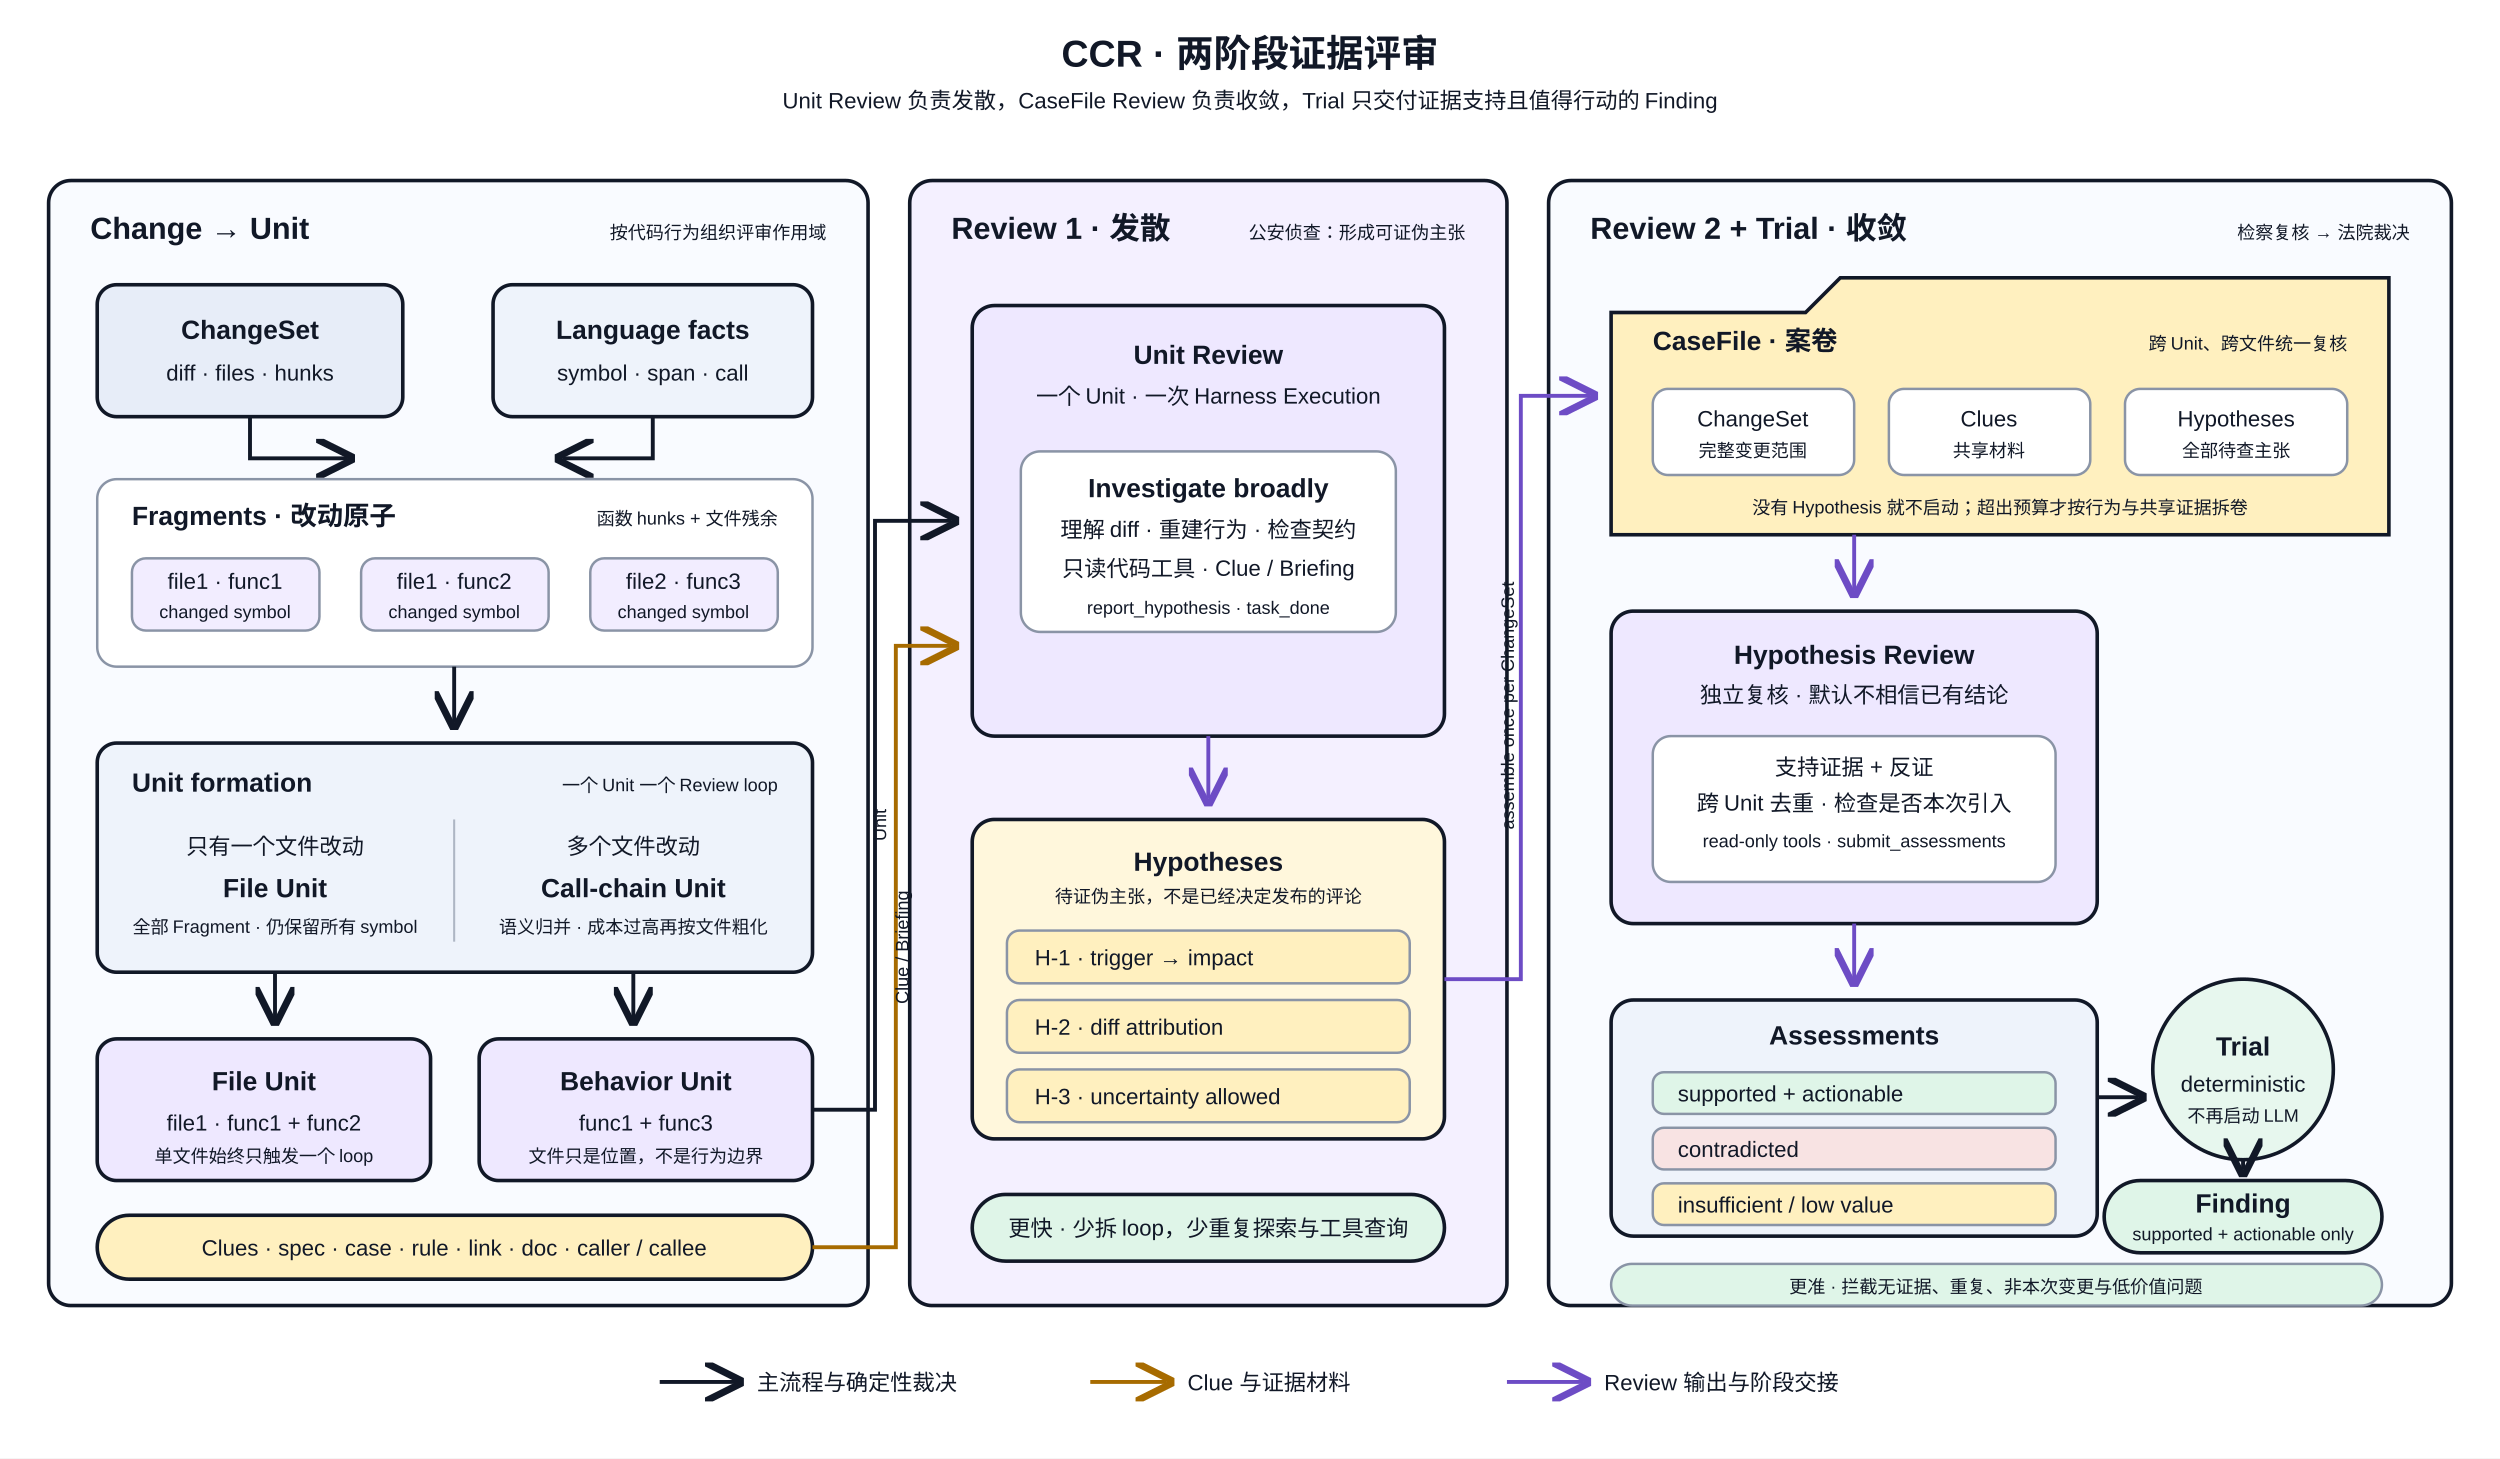
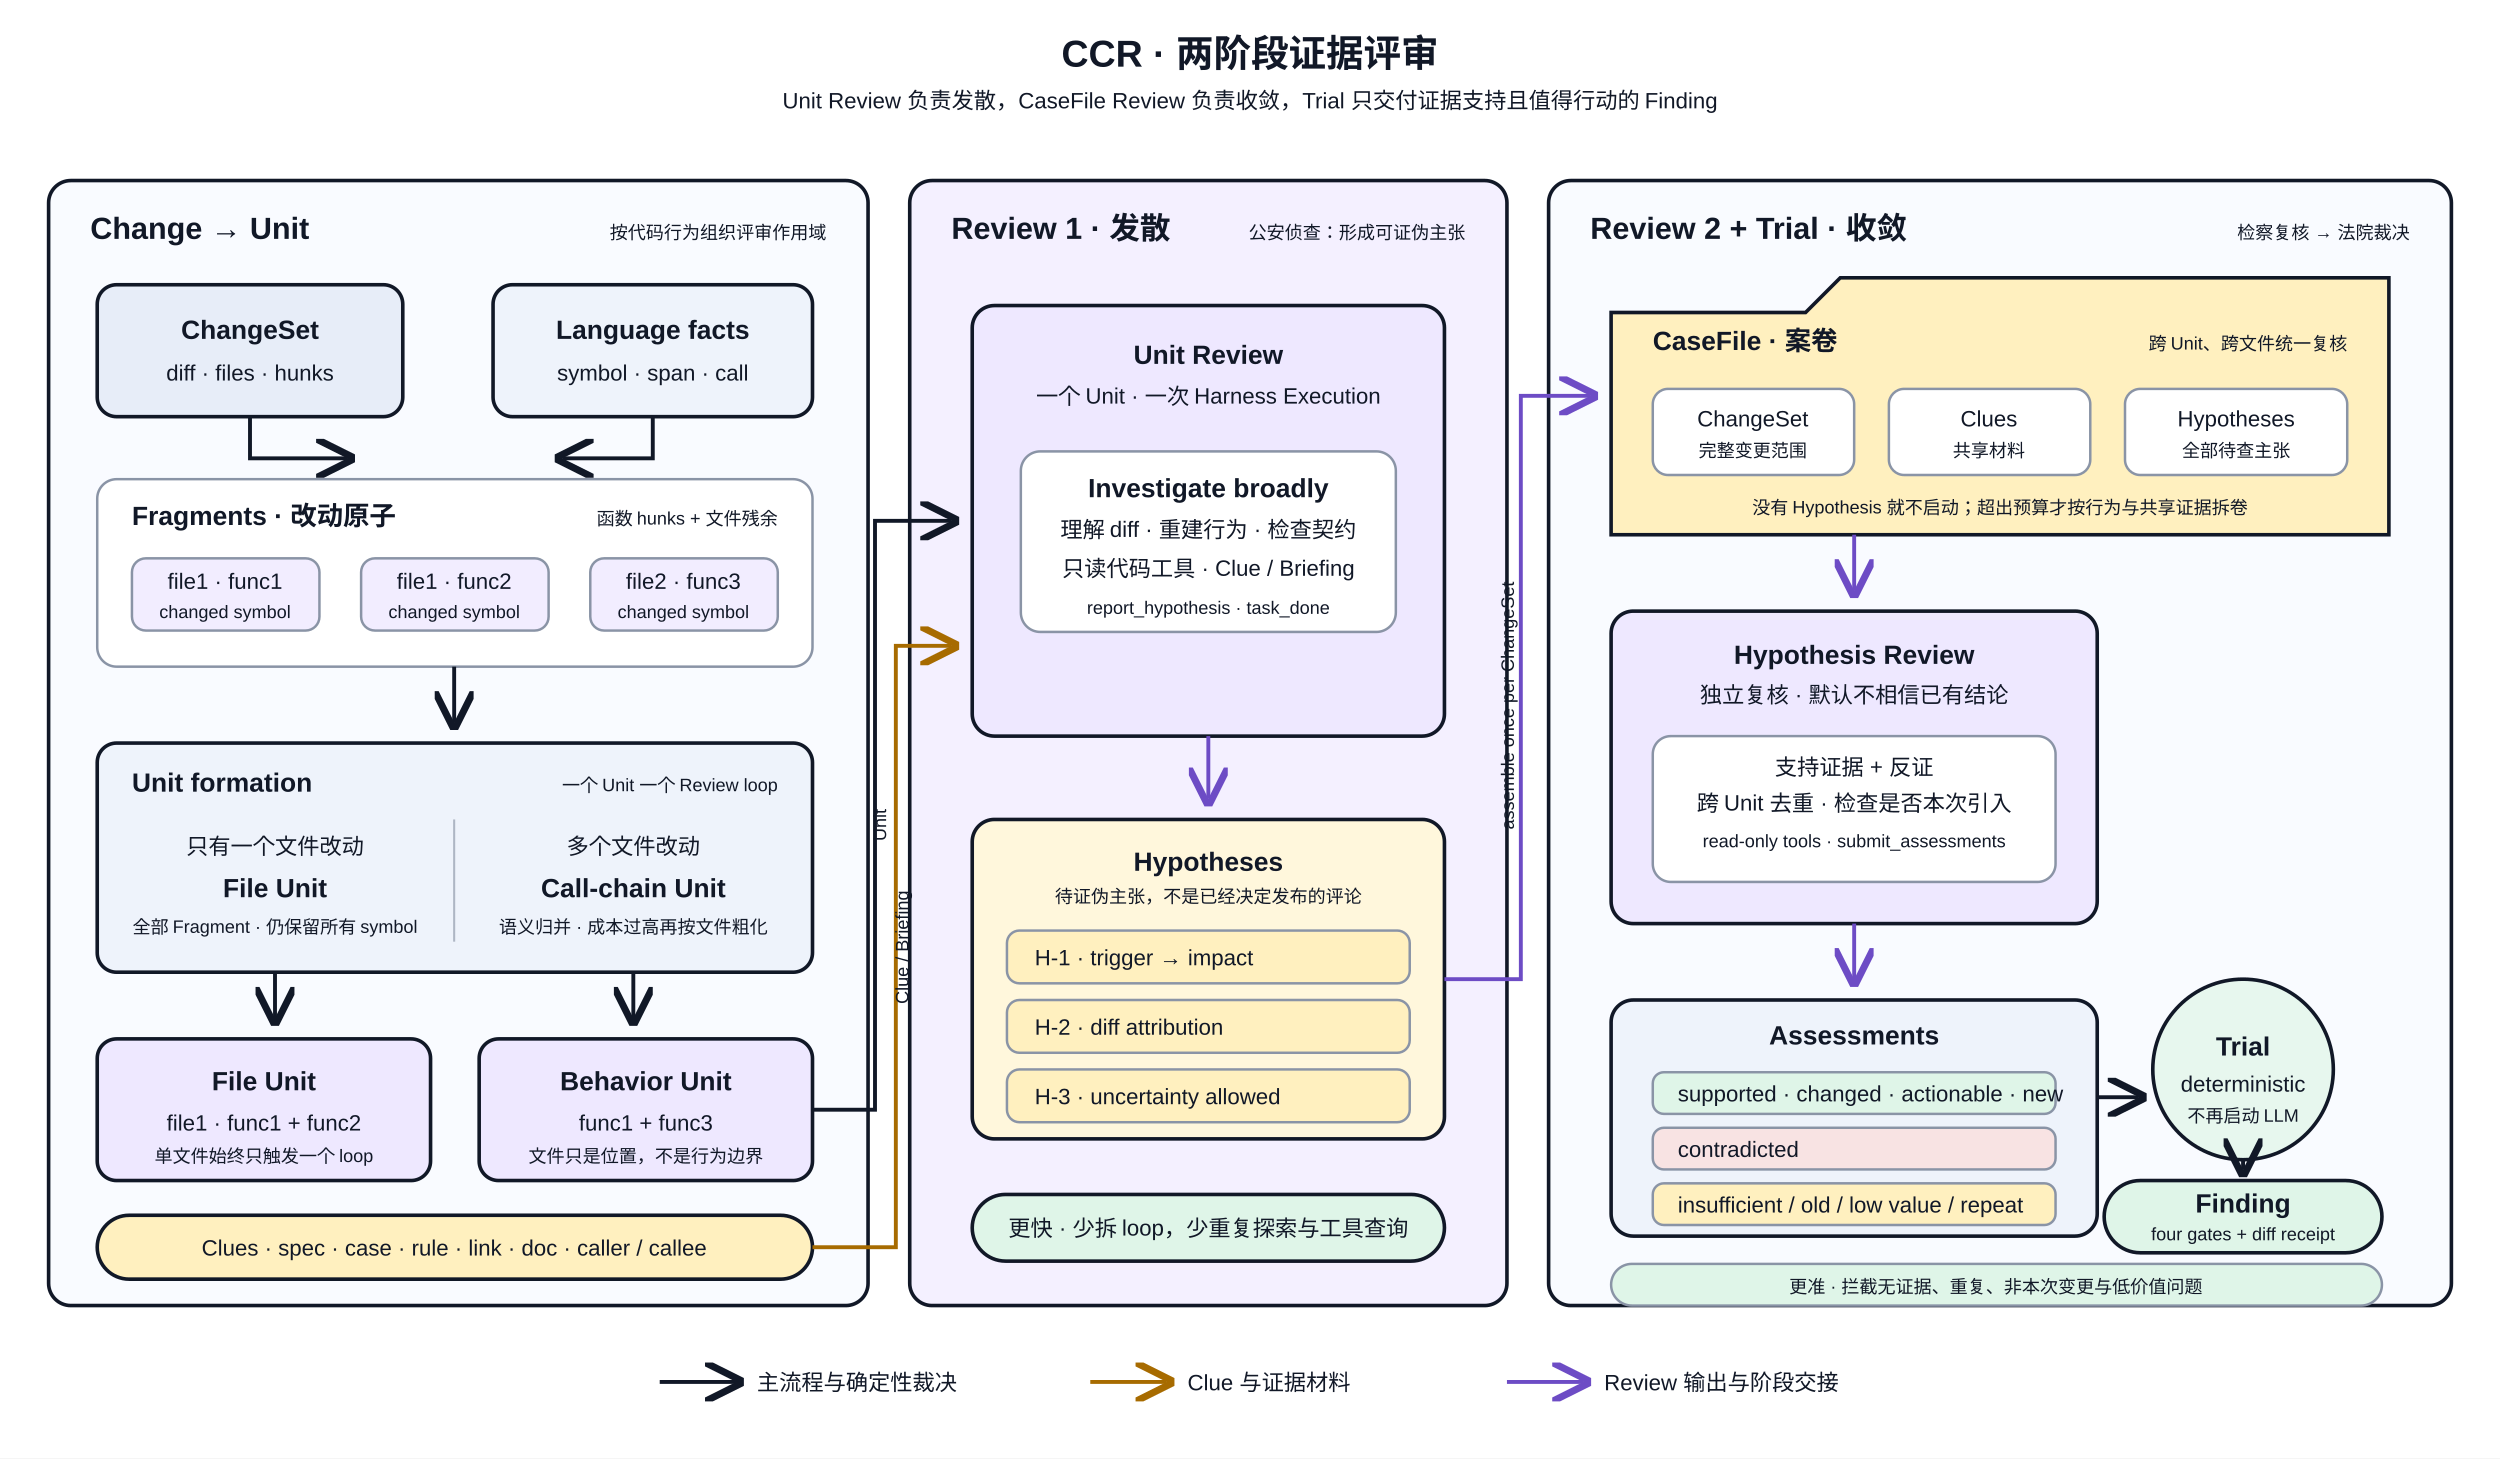
<svg xmlns="http://www.w3.org/2000/svg" width="1800" height="1050" viewBox="0 0 1800 1050">
  <defs>
    <marker id="arrow" markerWidth="10" markerHeight="10" refX="8" refY="5" orient="auto">
      <path d="M0,0 L10,5 L0,10" fill="none" stroke="#111827" stroke-width="1.8" />
    </marker>
    <marker id="review-arrow" markerWidth="10" markerHeight="10" refX="8" refY="5" orient="auto">
      <path d="M0,0 L10,5 L0,10" fill="none" stroke="#6d4cc5" stroke-width="1.8" />
    </marker>
    <marker id="evidence-arrow" markerWidth="10" markerHeight="10" refX="8" refY="5" orient="auto">
      <path d="M0,0 L10,5 L0,10" fill="none" stroke="#a76b00" stroke-width="1.8" />
    </marker>
    <style>
      text {
        font-family: -apple-system, BlinkMacSystemFont, "Segoe UI", "PingFang SC", Arial, sans-serif;
        fill: #111827;
      }
      .title { font-size: 27px; font-weight: 650; }
      .section-title { font-size: 22px; font-weight: 650; }
      .label { font-size: 19px; font-weight: 600; }
      .small { font-size: 16px; }
      .tiny { font-size: 13px; }
      .box { stroke: #111827; stroke-width: 2.6; }
      .soft-box { stroke: #8a94a6; stroke-width: 1.8; }
      .flow { fill: none; stroke: #111827; stroke-width: 2.8; marker-end: url(#arrow); }
      .review-flow {
        fill: none;
        stroke: #6d4cc5;
        stroke-width: 2.8;
        marker-end: url(#review-arrow);
      }
      .evidence-flow {
        fill: none;
        stroke: #a76b00;
        stroke-width: 2.8;
        marker-end: url(#evidence-arrow);
      }
      .divider { stroke: #aeb6c4; stroke-width: 1.5; }
    </style>
  </defs>
  <rect width="1800" height="1050" fill="#ffffff" />
  <text x="900" y="48" text-anchor="middle" class="title">CCR · 两阶段证据评审</text>
  <text x="900" y="78" text-anchor="middle" class="small">
    Unit Review 负责发散，CaseFile Review 负责收敛，Trial 只交付证据支持且值得行动的 Finding
  </text>
  <rect x="35" y="130" width="590" height="810" rx="16" fill="#f9fbff" class="box" />
  <text x="65" y="172" class="section-title">Change → Unit</text>
  <text x="595" y="172" text-anchor="end" class="tiny">按代码行为组织评审作用域</text>
  <rect x="70" y="205" width="220" height="95" rx="14" fill="#e7edf8" class="box" />
  <text x="180" y="244" text-anchor="middle" class="label">ChangeSet</text>
  <text x="180" y="274" text-anchor="middle" class="small">diff · files · hunks</text>
  <rect x="355" y="205" width="230" height="95" rx="14" fill="#eef3fb" class="box" />
  <text x="470" y="244" text-anchor="middle" class="label">Language facts</text>
  <text x="470" y="274" text-anchor="middle" class="small">symbol · span · call</text>
  <path d="M180 300 V330 H250" class="flow" />
  <path d="M470 300 V330 H405" class="flow" />
  <rect x="70" y="345" width="515" height="135" rx="14" fill="#ffffff" class="soft-box" />
  <text x="95" y="378" class="label">Fragments · 改动原子</text>
  <text x="560" y="378" text-anchor="end" class="tiny">函数 hunks + 文件残余</text>
  <rect x="95" y="402" width="135" height="52" rx="10" fill="#f2edff" class="soft-box" />
  <text x="162" y="424" text-anchor="middle" class="small">file1 · func1</text>
  <text x="162" y="445" text-anchor="middle" class="tiny">changed symbol</text>
  <rect x="260" y="402" width="135" height="52" rx="10" fill="#f2edff" class="soft-box" />
  <text x="327" y="424" text-anchor="middle" class="small">file1 · func2</text>
  <text x="327" y="445" text-anchor="middle" class="tiny">changed symbol</text>
  <rect x="425" y="402" width="135" height="52" rx="10" fill="#f2edff" class="soft-box" />
  <text x="492" y="424" text-anchor="middle" class="small">file2 · func3</text>
  <text x="492" y="445" text-anchor="middle" class="tiny">changed symbol</text>
  <line x1="327" y1="480" x2="327" y2="520" class="flow" />
  <rect x="70" y="535" width="515" height="165" rx="14" fill="#eef3fb" class="box" />
  <text x="95" y="570" class="label">Unit formation</text>
  <text x="560" y="570" text-anchor="end" class="tiny">一个 Unit 一个 Review loop</text>
  <line x1="327" y1="590" x2="327" y2="678" class="divider" />
  <text x="198" y="615" text-anchor="middle" class="small">只有一个文件改动</text>
  <text x="198" y="646" text-anchor="middle" class="label">File Unit</text>
  <text x="198" y="672" text-anchor="middle" class="tiny">全部 Fragment · 仍保留所有 symbol</text>
  <text x="456" y="615" text-anchor="middle" class="small">多个文件改动</text>
  <text x="456" y="646" text-anchor="middle" class="label">Call-chain Unit</text>
  <text x="456" y="672" text-anchor="middle" class="tiny">语义归并 · 成本过高再按文件粗化</text>
  <path d="M198 700 V733" class="flow" />
  <path d="M456 700 V733" class="flow" />
  <rect x="70" y="748" width="240" height="102" rx="14" fill="#eee8ff" class="box" />
  <text x="190" y="785" text-anchor="middle" class="label">File Unit</text>
  <text x="190" y="814" text-anchor="middle" class="small">file1 · func1 + func2</text>
  <text x="190" y="837" text-anchor="middle" class="tiny">单文件始终只触发一个 loop</text>
  <rect x="345" y="748" width="240" height="102" rx="14" fill="#eee8ff" class="box" />
  <text x="465" y="785" text-anchor="middle" class="label">Behavior Unit</text>
  <text x="465" y="814" text-anchor="middle" class="small">func1 + func3</text>
  <text x="465" y="837" text-anchor="middle" class="tiny">文件只是位置，不是行为边界</text>
  <rect x="70" y="875" width="515" height="46" rx="23" fill="#fff0bf" class="box" />
  <text x="327" y="904" text-anchor="middle" class="small">
    Clues · spec · case · rule · link · doc · caller / callee
  </text>
  <rect x="655" y="130" width="430" height="810" rx="16" fill="#f4f0ff" class="box" />
  <text x="685" y="172" class="section-title">Review 1 · 发散</text>
  <text x="1055" y="172" text-anchor="end" class="tiny">公安侦查：形成可证伪主张</text>
  <rect x="700" y="220" width="340" height="310" rx="16" fill="#eee8ff" class="box" />
  <text x="870" y="262" text-anchor="middle" class="label">Unit Review</text>
  <text x="870" y="291" text-anchor="middle" class="small">一个 Unit · 一次 Harness Execution</text>
  <rect x="735" y="325" width="270" height="130" rx="14" fill="#ffffff" class="soft-box" />
  <text x="870" y="358" text-anchor="middle" class="label">Investigate broadly</text>
  <text x="870" y="387" text-anchor="middle" class="small">理解 diff · 重建行为 · 检查契约</text>
  <text x="870" y="415" text-anchor="middle" class="small">只读代码工具 · Clue / Briefing</text>
  <text x="870" y="442" text-anchor="middle" class="tiny">report_hypothesis · task_done</text>
  <path d="M585 799 H630 V375 H685" class="flow" />
  <text x="638" y="594" text-anchor="middle" class="tiny" transform="rotate(-90 638 594)">Unit</text>
  <path d="M585 898 H645 V465 H685" class="evidence-flow" />
  <text x="654" y="682" text-anchor="middle" class="tiny" transform="rotate(-90 654 682)">Clue / Briefing</text>
  <line x1="870" y1="530" x2="870" y2="575" class="review-flow" />
  <rect x="700" y="590" width="340" height="230" rx="16" fill="#fff7dc" class="box" />
  <text x="870" y="627" text-anchor="middle" class="label">Hypotheses</text>
  <text x="870" y="650" text-anchor="middle" class="tiny">待证伪主张，不是已经决定发布的评论</text>
  <rect x="725" y="670" width="290" height="38" rx="9" fill="#fff0bf" class="soft-box" />
  <text x="745" y="695" class="small">H-1 · trigger → impact</text>
  <rect x="725" y="720" width="290" height="38" rx="9" fill="#fff0bf" class="soft-box" />
  <text x="745" y="745" class="small">H-2 · diff attribution</text>
  <rect x="725" y="770" width="290" height="38" rx="9" fill="#fff0bf" class="soft-box" />
  <text x="745" y="795" class="small">H-3 · uncertainty allowed</text>
  <rect x="700" y="860" width="340" height="48" rx="24" fill="#dff5e8" class="box" />
  <text x="870" y="890" text-anchor="middle" class="small">更快 · 少拆 loop，少重复探索与工具查询</text>
  <rect x="1115" y="130" width="650" height="810" rx="16" fill="#f9fbff" class="box" />
  <text x="1145" y="172" class="section-title">Review 2 + Trial · 收敛</text>
  <text x="1735" y="172" text-anchor="end" class="tiny">检察复核 → 法院裁决</text>
  <path d="M1040 705 H1095 V285 H1145" class="review-flow" />
  <text x="1090" y="508" text-anchor="middle" class="tiny" transform="rotate(-90 1090 508)">
    assemble once per ChangeSet
  </text>
  <path d="M1160 225 H1300 L1325 200 H1720 V385 H1160 Z" fill="#fff0bf" class="box" />
  <text x="1190" y="252" class="label">CaseFile · 案卷</text>
  <text x="1690" y="252" text-anchor="end" class="tiny">跨 Unit、跨文件统一复核</text>
  <rect x="1190" y="280" width="145" height="62" rx="11" fill="#ffffff" class="soft-box" />
  <text x="1262" y="307" text-anchor="middle" class="small">ChangeSet</text>
  <text x="1262" y="329" text-anchor="middle" class="tiny">完整变更范围</text>
  <rect x="1360" y="280" width="145" height="62" rx="11" fill="#ffffff" class="soft-box" />
  <text x="1432" y="307" text-anchor="middle" class="small">Clues</text>
  <text x="1432" y="329" text-anchor="middle" class="tiny">共享材料</text>
  <rect x="1530" y="280" width="160" height="62" rx="11" fill="#ffffff" class="soft-box" />
  <text x="1610" y="307" text-anchor="middle" class="small">Hypotheses</text>
  <text x="1610" y="329" text-anchor="middle" class="tiny">全部待查主张</text>
  <text x="1440" y="370" text-anchor="middle" class="tiny">
    没有 Hypothesis 就不启动；超出预算才按行为与共享证据拆卷
  </text>
  <line x1="1335" y1="385" x2="1335" y2="425" class="review-flow" />
  <rect x="1160" y="440" width="350" height="225" rx="16" fill="#eee8ff" class="box" />
  <text x="1335" y="478" text-anchor="middle" class="label">Hypothesis Review</text>
  <text x="1335" y="506" text-anchor="middle" class="small">独立复核 · 默认不相信已有结论</text>
  <rect x="1190" y="530" width="290" height="105" rx="13" fill="#ffffff" class="soft-box" />
  <text x="1335" y="558" text-anchor="middle" class="small">支持证据 + 反证</text>
  <text x="1335" y="584" text-anchor="middle" class="small">跨 Unit 去重 · 检查是否本次引入</text>
  <text x="1335" y="610" text-anchor="middle" class="tiny">read-only tools · submit_assessments</text>
  <line x1="1335" y1="665" x2="1335" y2="705" class="review-flow" />
  <rect x="1160" y="720" width="350" height="170" rx="16" fill="#eef3fb" class="box" />
  <text x="1335" y="752" text-anchor="middle" class="label">Assessments</text>
  <rect x="1190" y="772" width="290" height="30" rx="8" fill="#dff5e8" class="soft-box" />
-   <text x="1208" y="793" class="small">supported + actionable</text>
+   <text x="1208" y="793" class="small">supported · changed · actionable · new</text>
  <rect x="1190" y="812" width="290" height="30" rx="8" fill="#f8e3e3" class="soft-box" />
  <text x="1208" y="833" class="small">contradicted</text>
  <rect x="1190" y="852" width="290" height="30" rx="8" fill="#fff0bf" class="soft-box" />
-   <text x="1208" y="873" class="small">insufficient / low value</text>
+   <text x="1208" y="873" class="small">insufficient / old / low value / repeat</text>
  <line x1="1510" y1="790" x2="1540" y2="790" class="flow" />
  <circle cx="1615" cy="770" r="65" fill="#e7f7ee" class="box" />
  <text x="1615" y="760" text-anchor="middle" class="label">Trial</text>
  <text x="1615" y="786" text-anchor="middle" class="small">deterministic</text>
  <text x="1615" y="808" text-anchor="middle" class="tiny">不再启动 LLM</text>
  <line x1="1615" y1="835" x2="1615" y2="842" class="flow" />
  <rect x="1515" y="850" width="200" height="52" rx="26" fill="#dff5e8" class="box" />
  <text x="1615" y="873" text-anchor="middle" class="label">Finding</text>
-   <text x="1615" y="893" text-anchor="middle" class="tiny">supported + actionable only</text>
+   <text x="1615" y="893" text-anchor="middle" class="tiny">four gates + diff receipt</text>
  <rect x="1160" y="910" width="555" height="30" rx="15" fill="#dff5e8" class="soft-box" />
  <text x="1437" y="931" text-anchor="middle" class="tiny">
    更准 · 拦截无证据、重复、非本次变更与低价值问题
  </text>
  <line x1="475" y1="995" x2="530" y2="995" class="flow" />
  <text x="545" y="1001" class="small">主流程与确定性裁决</text>
  <line x1="785" y1="995" x2="840" y2="995" class="evidence-flow" />
  <text x="855" y="1001" class="small">Clue 与证据材料</text>
  <line x1="1085" y1="995" x2="1140" y2="995" class="review-flow" />
  <text x="1155" y="1001" class="small">Review 输出与阶段交接</text>
</svg>
